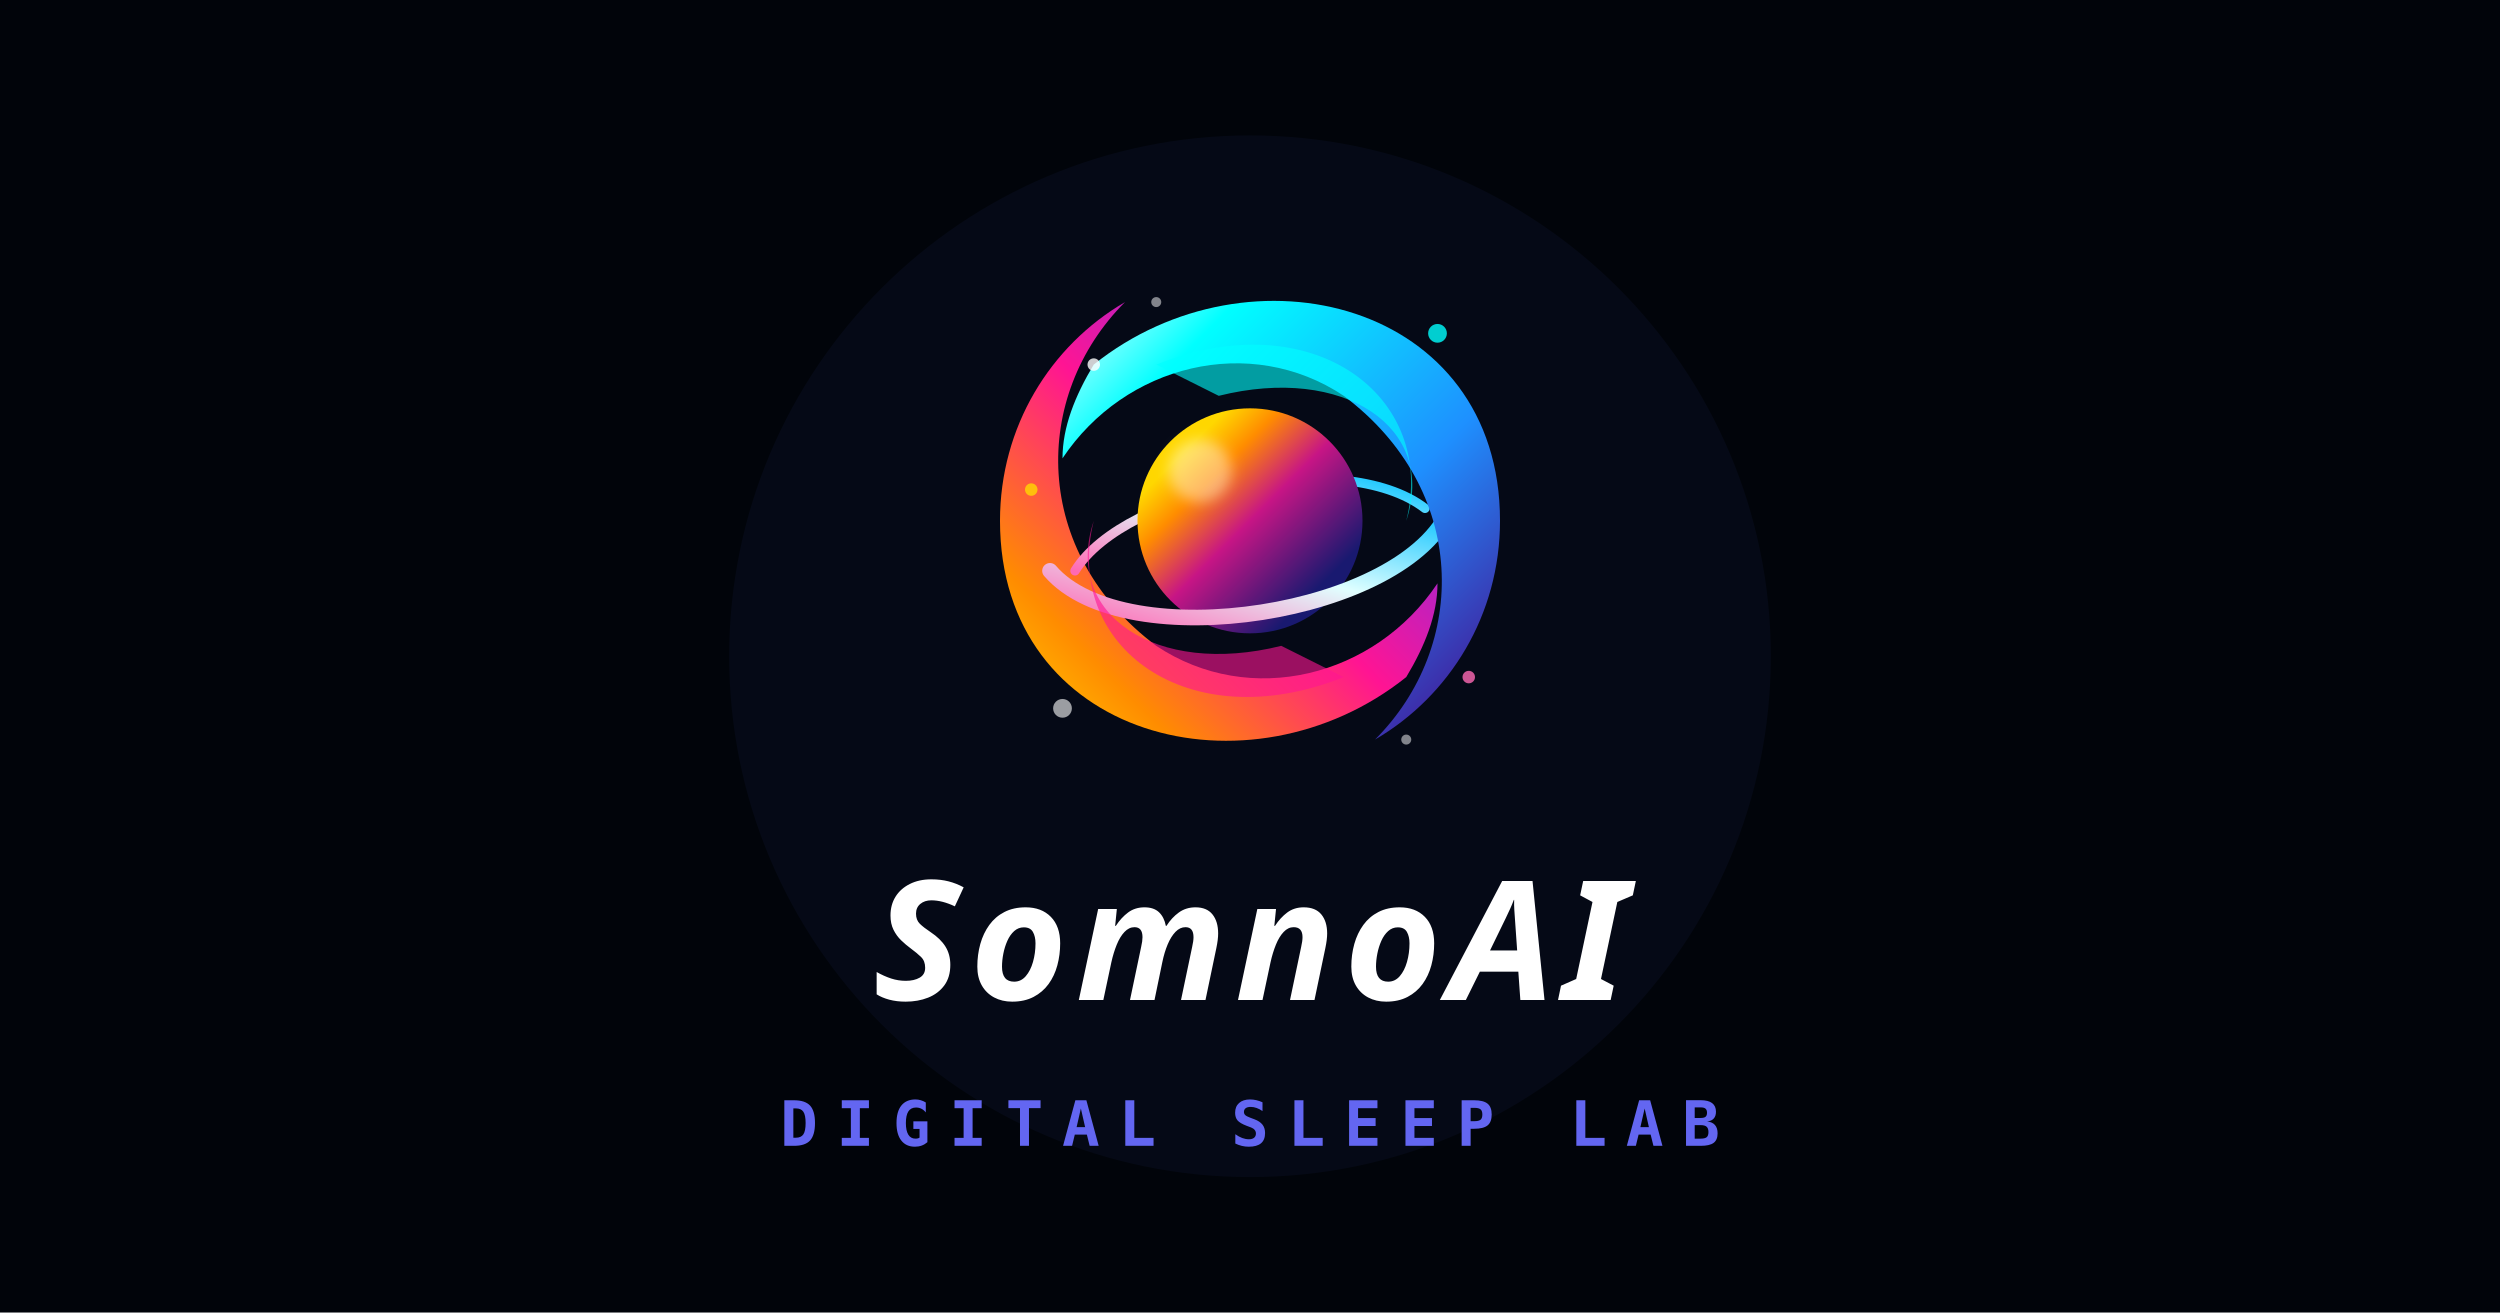
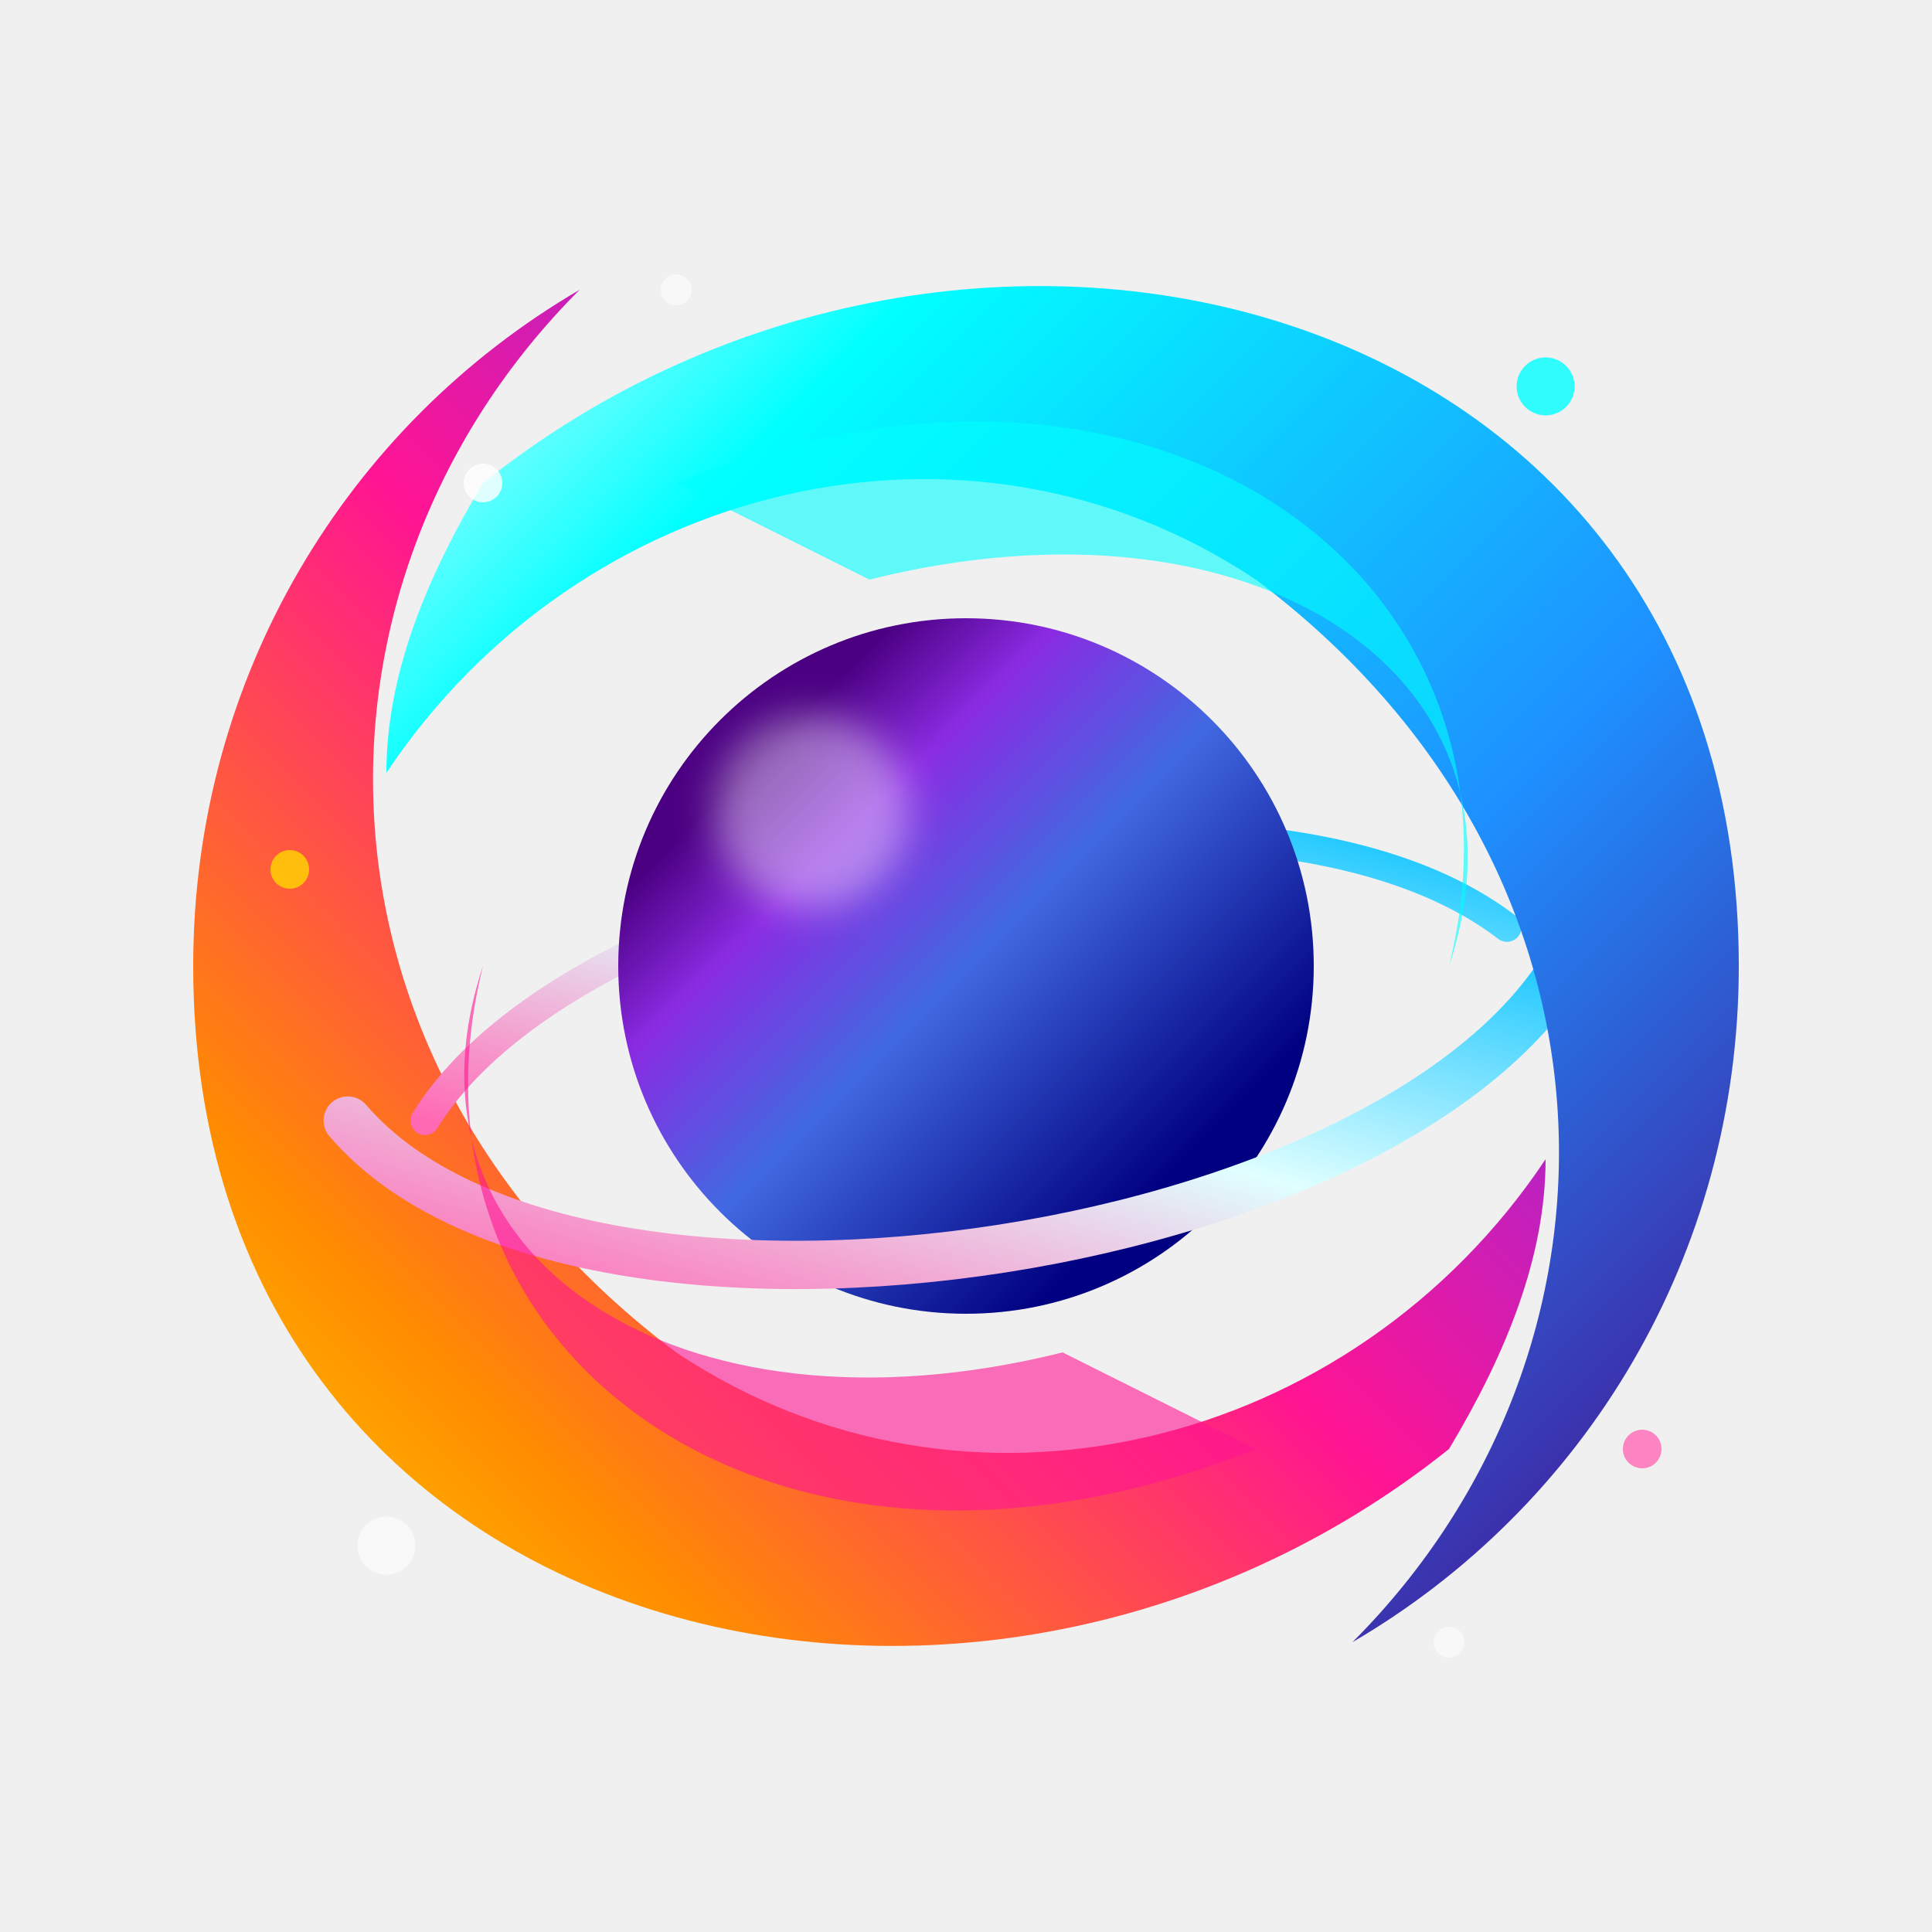
- <svg xmlns="http://www.w3.org/2000/svg" width="1200" height="630" viewBox="0 0 1200 630" fill="none">
-   <rect width="1200" height="630" fill="#01040a" />
-   <circle cx="600" cy="315" r="250" fill="#6366f1" fill-opacity="0.05" />
-   <g transform="translate(450, 100) scale(3)">
-     <defs>
-       <linearGradient id="planetGrad" x1="20%" y1="20%" x2="80%" y2="80%">
-         <stop offset="0%" stop-color="#FFD700" />
-         <stop offset="20%" stop-color="#FF8C00" />
-         <stop offset="50%" stop-color="#C71585" />
-         <stop offset="100%" stop-color="#191970" />
-       </linearGradient>
-       <linearGradient id="ringGrad" x1="0%" y1="100%" x2="100%" y2="0%">
-         <stop offset="0%" stop-color="#FF69B4" />
-         <stop offset="50%" stop-color="#E0FFFF" />
-         <stop offset="100%" stop-color="#00BFFF" />
-       </linearGradient>
-       <linearGradient id="swirl1Grad" x1="0%" y1="0%" x2="100%" y2="100%">
-         <stop offset="0%" stop-color="#E0FFFF" />
-         <stop offset="20%" stop-color="#00FFFF" />
-         <stop offset="60%" stop-color="#1E90FF" />
-         <stop offset="100%" stop-color="#4B0082" />
-       </linearGradient>
-       <linearGradient id="swirl2Grad" x1="0%" y1="100%" x2="100%" y2="0%">
-         <stop offset="0%" stop-color="#FFD700" />
-         <stop offset="20%" stop-color="#FF8C00" />
-         <stop offset="50%" stop-color="#FF1493" />
-         <stop offset="80%" stop-color="#8A2BE2" />
-         <stop offset="100%" stop-color="#0000CD" />
-       </linearGradient>
-     </defs>
-     <path d="M 75 75 C 50 95, 10 85, 10 50 C 10 35, 18 22, 30 15 C 15 30, 15 55, 35 70 C 50 80, 70 75, 80 60 C 80 65, 78 70, 75 75 Z" fill="url(#swirl2Grad)" />
-     <path d="M 22 58 C 30 45, 65 38, 78 48" fill="none" stroke="url(#ringGrad)" stroke-width="1.5" stroke-linecap="round" />
-     <circle cx="50" cy="50" r="18" fill="url(#planetGrad)" />
-     <circle cx="42" cy="42" r="5" fill="#FFF" opacity="0.4" filter="blur(1px)" />
-     <path d="M 18 58 C 30 72, 75 65, 82 48" fill="none" stroke="url(#ringGrad)" stroke-width="2.5" stroke-linecap="round" />
-     <path d="M 25 25 C 50 5, 90 15, 90 50 C 90 65, 82 78, 70 85 C 85 70, 85 45, 65 30 C 50 20, 30 25, 20 40 C 20 35, 22 30, 25 25 Z" fill="url(#swirl1Grad)" />
-     <path d="M 35 25 C 60 15, 80 30, 75 50 C 80 35, 65 25, 45 30 Z" fill="#00FFFF" opacity="0.6" />
-     <path d="M 65 75 C 40 85, 20 70, 25 50 C 20 65, 35 75, 55 70 Z" fill="#FF1493" opacity="0.6" />
-     <circle cx="25" cy="25" r="1" fill="#FFF" opacity="0.8" />
-     <circle cx="80" cy="20" r="1.5" fill="#00FFFF" opacity="0.8" />
-     <circle cx="85" cy="75" r="1" fill="#FF69B4" opacity="0.8" />
-     <circle cx="20" cy="80" r="1.5" fill="#FFF" opacity="0.6" />
-     <circle cx="15" cy="45" r="1" fill="#FFD700" opacity="0.8" />
-     <circle cx="75" cy="85" r="0.8" fill="#FFF" opacity="0.5" />
-     <circle cx="35" cy="15" r="0.8" fill="#FFF" opacity="0.5" />
-   </g>
-   <text x="600" y="480" font-family="sans-serif" font-size="80" font-weight="900" fill="white" text-anchor="middle" letter-spacing="0.05em" style="text-transform: uppercase; font-style: italic;">SomnoAI</text>
-   <text x="600" y="550" font-family="monospace" font-size="30" font-weight="bold" fill="#6366f1" text-anchor="middle" letter-spacing="0.3em">DIGITAL SLEEP LAB</text>
+ <svg xmlns="http://www.w3.org/2000/svg" width="100" height="100" viewBox="0 0 100 100" fill="none">
+   <defs>
+     <linearGradient id="planetGrad" x1="20%" y1="20%" x2="80%" y2="80%">
+       <stop offset="0%" stop-color="#4B0082" />
+       <stop offset="20%" stop-color="#8A2BE2" />
+       <stop offset="50%" stop-color="#4169E1" />
+       <stop offset="100%" stop-color="#000080" />
+     </linearGradient>
+     <linearGradient id="ringGrad" x1="0%" y1="100%" x2="100%" y2="0%">
+       <stop offset="0%" stop-color="#FF69B4" />
+       <stop offset="50%" stop-color="#E0FFFF" />
+       <stop offset="100%" stop-color="#00BFFF" />
+     </linearGradient>
+     <linearGradient id="swirl1Grad" x1="0%" y1="0%" x2="100%" y2="100%">
+       <stop offset="0%" stop-color="#E0FFFF" />
+       <stop offset="20%" stop-color="#00FFFF" />
+       <stop offset="60%" stop-color="#1E90FF" />
+       <stop offset="100%" stop-color="#4B0082" />
+     </linearGradient>
+     <linearGradient id="swirl2Grad" x1="0%" y1="100%" x2="100%" y2="0%">
+       <stop offset="0%" stop-color="#FFD700" />
+       <stop offset="20%" stop-color="#FF8C00" />
+       <stop offset="50%" stop-color="#FF1493" />
+       <stop offset="80%" stop-color="#8A2BE2" />
+       <stop offset="100%" stop-color="#0000CD" />
+     </linearGradient>
+   </defs>
+   <path d="M 75 75 C 50 95, 10 85, 10 50 C 10 35, 18 22, 30 15 C 15 30, 15 55, 35 70 C 50 80, 70 75, 80 60 C 80 65, 78 70, 75 75 Z" fill="url(#swirl2Grad)" />
+   <path d="M 22 58 C 30 45, 65 38, 78 48" fill="none" stroke="url(#ringGrad)" stroke-width="1.5" stroke-linecap="round" />
+   <circle cx="50" cy="50" r="18" fill="url(#planetGrad)" />
+   <circle cx="42" cy="42" r="5" fill="#FFF" opacity="0.4" filter="blur(1px)" />
+   <path d="M 18 58 C 30 72, 75 65, 82 48" fill="none" stroke="url(#ringGrad)" stroke-width="2.5" stroke-linecap="round" />
+   <path d="M 25 25 C 50 5, 90 15, 90 50 C 90 65, 82 78, 70 85 C 85 70, 85 45, 65 30 C 50 20, 30 25, 20 40 C 20 35, 22 30, 25 25 Z" fill="url(#swirl1Grad)" />
+   <path d="M 35 25 C 60 15, 80 30, 75 50 C 80 35, 65 25, 45 30 Z" fill="#00FFFF" opacity="0.6" />
+   <path d="M 65 75 C 40 85, 20 70, 25 50 C 20 65, 35 75, 55 70 Z" fill="#FF1493" opacity="0.6" />
+   <circle cx="25" cy="25" r="1" fill="#FFF" opacity="0.8" />
+   <circle cx="80" cy="20" r="1.5" fill="#00FFFF" opacity="0.8" />
+   <circle cx="85" cy="75" r="1" fill="#FF69B4" opacity="0.8" />
+   <circle cx="20" cy="80" r="1.5" fill="#FFF" opacity="0.6" />
+   <circle cx="15" cy="45" r="1" fill="#FFD700" opacity="0.8" />
+   <circle cx="75" cy="85" r="0.8" fill="#FFF" opacity="0.5" />
+   <circle cx="35" cy="15" r="0.8" fill="#FFF" opacity="0.5" />
</svg>
